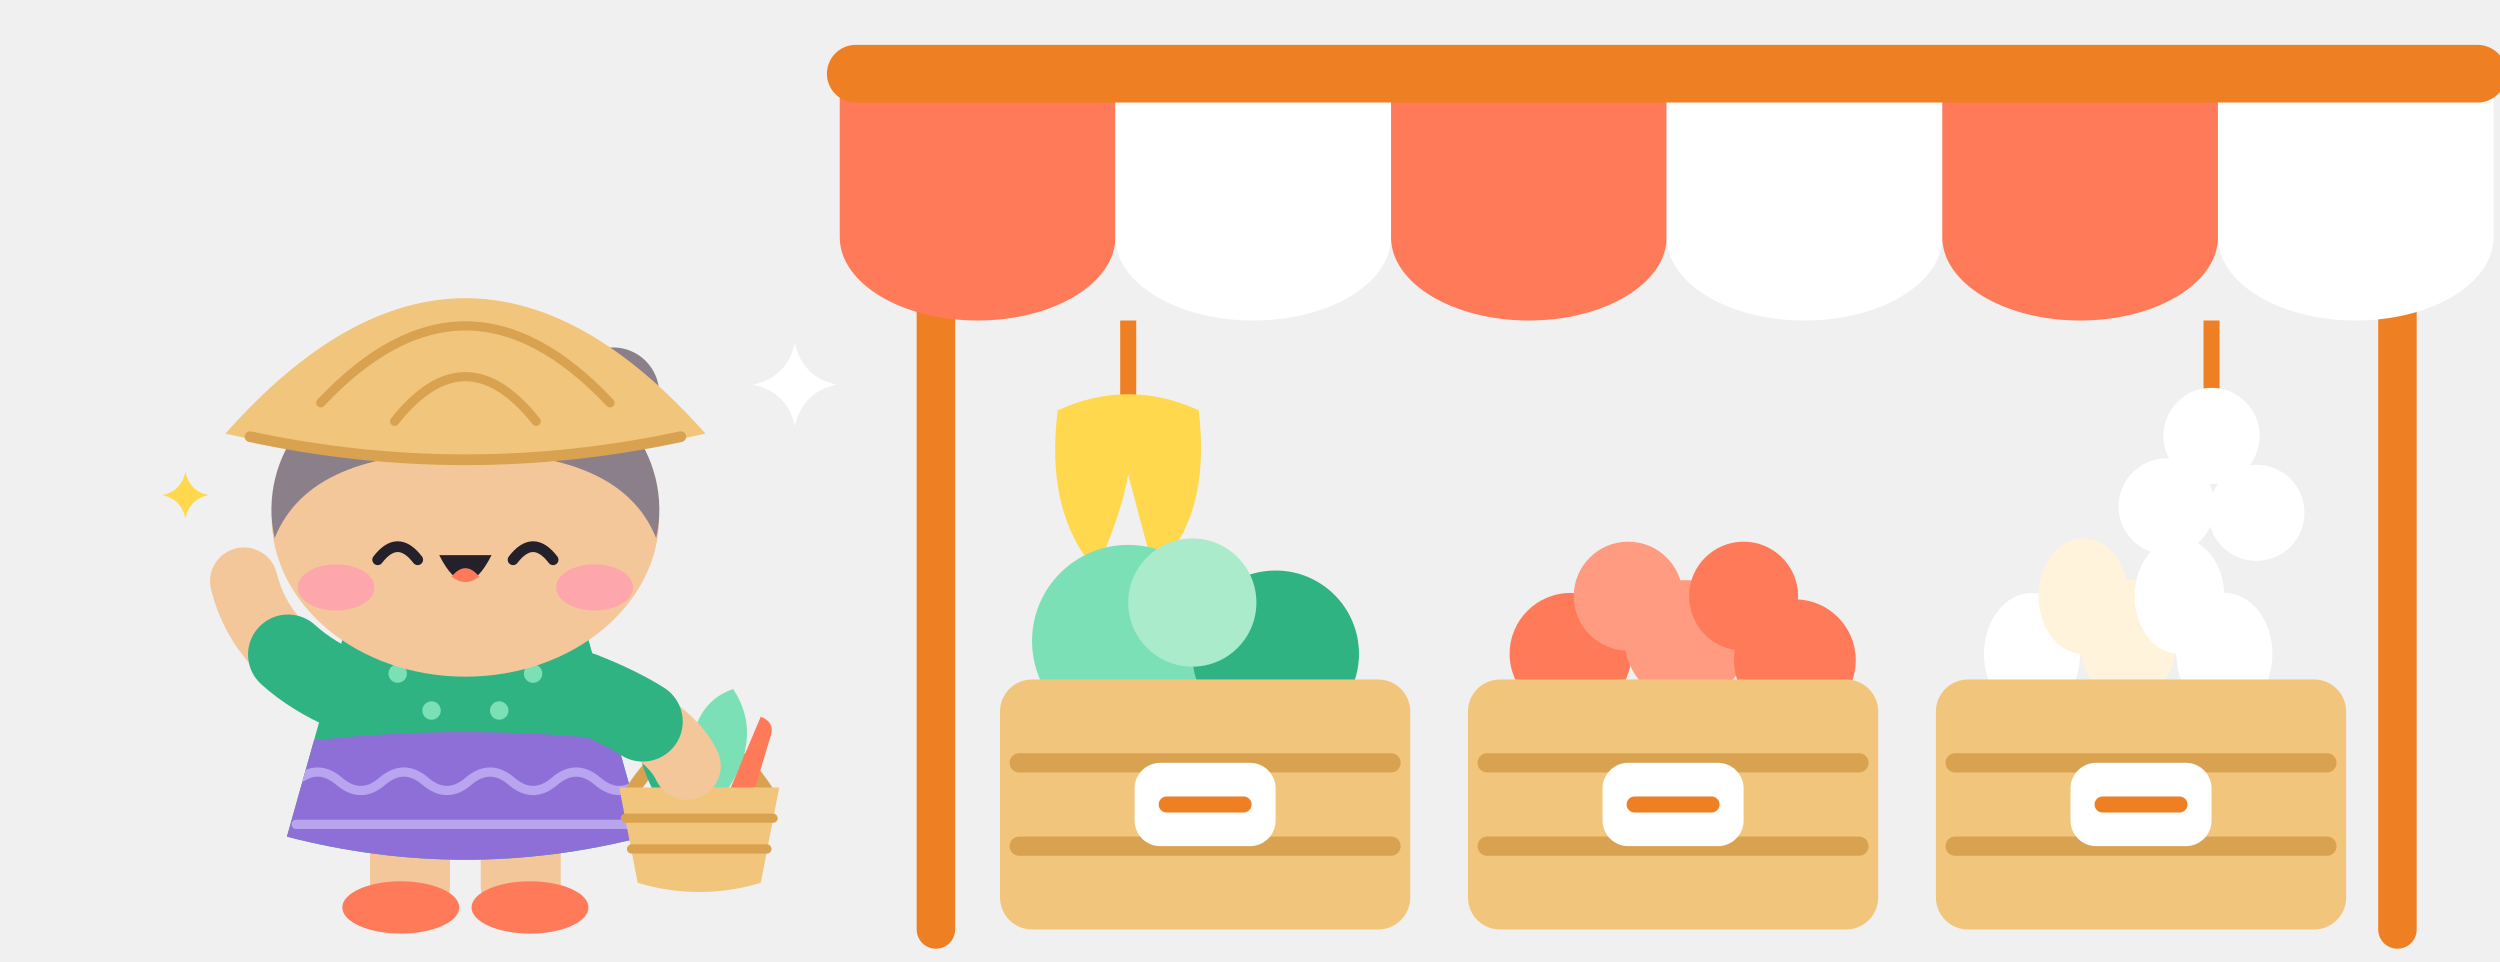
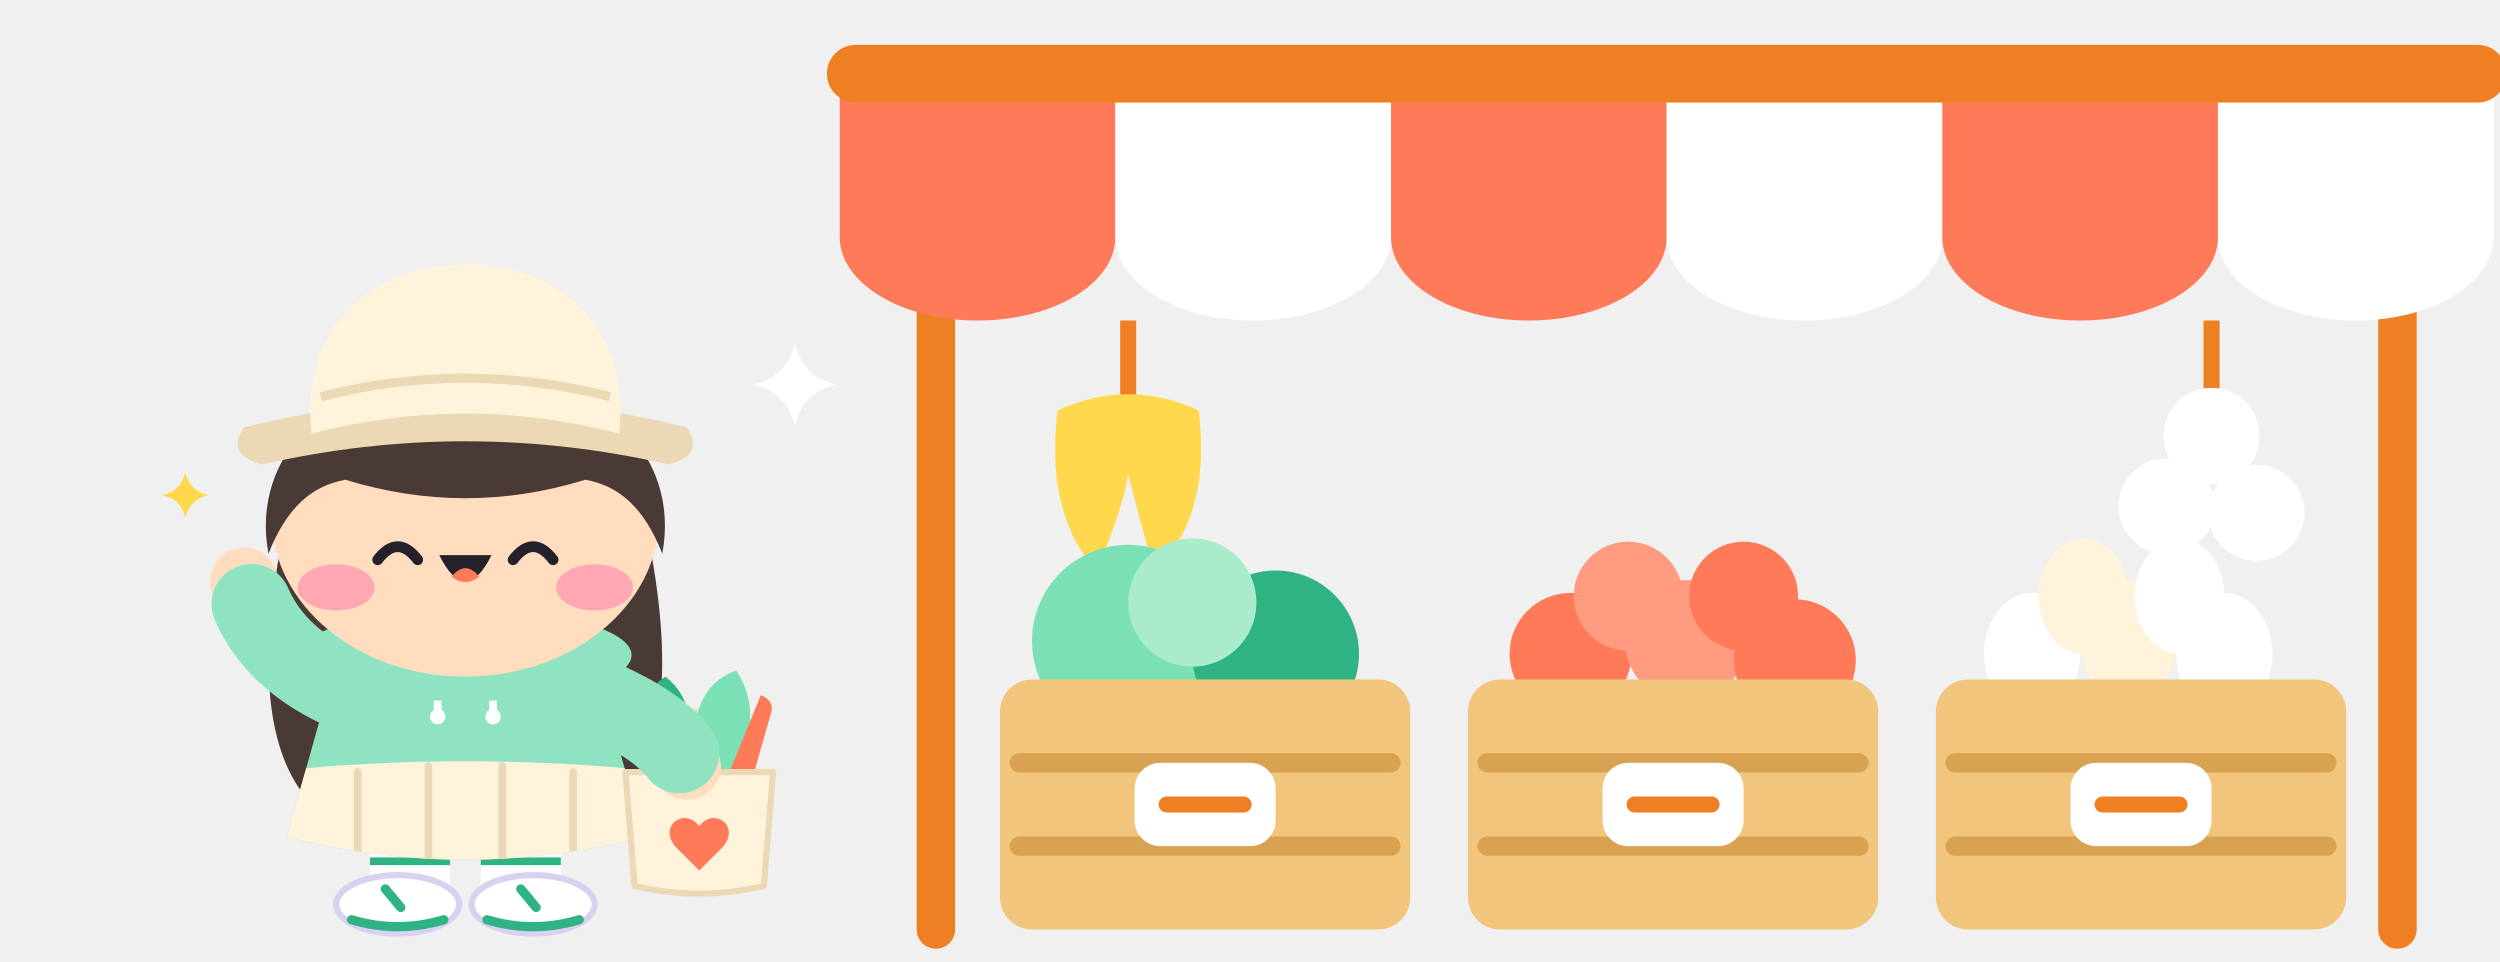
<svg xmlns="http://www.w3.org/2000/svg" viewBox="0 0 780 300" width="780" height="300">
  <path d="M292 60 v230 M748 60 v230" stroke="#EE7F22" stroke-width="12" stroke-linecap="round" />
  <path d="M262 22 h86 v52 a43 26 0 0 1 -86 0 z" fill="#FF7A59" />
  <path d="M348 22 h86 v52 a43 26 0 0 1 -86 0 z" fill="#FFFFFF" />
  <path d="M434 22 h86 v52 a43 26 0 0 1 -86 0 z" fill="#FF7A59" />
  <path d="M520 22 h86 v52 a43 26 0 0 1 -86 0 z" fill="#FFFFFF" />
  <path d="M606 22 h86 v52 a43 26 0 0 1 -86 0 z" fill="#FF7A59" />
  <path d="M692 22 h86 v52 a43 26 0 0 1 -86 0 z" fill="#FFFFFF" />
  <rect x="258" y="14" width="524" height="18" rx="9" fill="#EE7F22" />
  <path d="M352 100 v26" stroke="#EE7F22" stroke-width="5" />
  <path d="M330 128 q22 -10 44 0 q4 34 -14 50 q-6 -22 -8 -30 q-2 12 -10 30 q-16 -18 -12 -50 z" fill="#FFD84D" />
  <path d="M690 100 v22" stroke="#EE7F22" stroke-width="5" />
  <circle cx="690" cy="136" r="15" fill="#FFFFFF" />
  <circle cx="676" cy="158" r="15" fill="#FFFFFF" />
  <circle cx="704" cy="160" r="15" fill="#FFFFFF" />
  <circle cx="352" cy="200" r="30" fill="#7BE0B5" />
  <circle cx="398" cy="204" r="26" fill="#2FB383" />
  <circle cx="372" cy="188" r="20" fill="#A9EBCB" />
  <rect x="312" y="212" width="128" height="78" rx="10" fill="#F2C57C" />
  <path d="M318 238 h116 M318 264 h116" stroke="#D9A250" stroke-width="6" stroke-linecap="round" />
  <circle cx="490" cy="204" r="19" fill="#FF7A59" />
  <circle cx="526" cy="200" r="19" fill="#FF9B80" />
  <circle cx="560" cy="206" r="19" fill="#FF7A59" />
  <circle cx="508" cy="186" r="17" fill="#FF9B80" />
  <circle cx="544" cy="186" r="17" fill="#FF7A59" />
  <rect x="458" y="212" width="128" height="78" rx="10" fill="#F2C57C" />
  <path d="M464 238 h116 M464 264 h116" stroke="#D9A250" stroke-width="6" stroke-linecap="round" />
  <ellipse cx="634" cy="204" rx="15" ry="19" fill="#FFFFFF" />
  <ellipse cx="664" cy="200" rx="15" ry="19" fill="#FFF3DC" />
  <ellipse cx="694" cy="204" rx="15" ry="19" fill="#FFFFFF" />
  <ellipse cx="650" cy="186" rx="14" ry="18" fill="#FFF3DC" />
  <ellipse cx="680" cy="186" rx="14" ry="18" fill="#FFFFFF" />
  <rect x="604" y="212" width="128" height="78" rx="10" fill="#F2C57C" />
  <path d="M610 238 h116 M610 264 h116" stroke="#D9A250" stroke-width="6" stroke-linecap="round" />
  <rect x="354" y="238" width="44" height="26" rx="8" fill="#FFFFFF" />
  <path d="M364 251 h24" stroke="#EE7F22" stroke-width="5" stroke-linecap="round" />
  <rect x="500" y="238" width="44" height="26" rx="8" fill="#FFFFFF" />
  <path d="M510 251 h24" stroke="#EE7F22" stroke-width="5" stroke-linecap="round" />
  <rect x="646" y="238" width="44" height="26" rx="8" fill="#FFFFFF" />
  <path d="M656 251 h24" stroke="#EE7F22" stroke-width="5" stroke-linecap="round" />
  <g transform="translate(30 70) scale(0.48)">
-     <path d="M204 392 V430 M276 392 V430" stroke="#F4C79A" stroke-width="52" stroke-linecap="round" />
-     <ellipse cx="198" cy="444" rx="38" ry="17" fill="#FF7A59" />
-     <ellipse cx="282" cy="444" rx="38" ry="17" fill="#FF7A59" />
-     <path d="M164 304 Q108.0 280.0 96 232" stroke="#F4C79A" stroke-width="44" stroke-linecap="round" fill="none" />
-     <path d="M164 304 Q140.48 293.92 124.722 279.606" stroke="#2FB383" stroke-width="52" stroke-linecap="round" fill="none" />
-     <clipPath id="c34295">
+     <path d="M124 190 C104 280 110 340 136 372 H344 C370 340 376 280 356 190 Z" fill="#4A3A36" />
+     <path d="M204 392 V430 M276 392 V430" stroke="#FFFFFF" stroke-width="52" stroke-linecap="round" />
+     <path d="M178 402 h52 M250 402 h52 M178 414 h52 M250 414 h52" stroke="#2FB383" stroke-width="5" />
+     <ellipse cx="196" cy="442" rx="40" ry="19" fill="#FFFFFF" stroke="#D8D1F0" stroke-width="4" />
+     <path d="M166 452 q30 9 60 0" stroke="#2FB383" stroke-width="6" stroke-linecap="round" fill="none" />
+     <path d="M188 432 l10 12" stroke="#2FB383" stroke-width="6" stroke-linecap="round" />
+     <ellipse cx="284" cy="442" rx="40" ry="19" fill="#FFFFFF" stroke="#D8D1F0" stroke-width="4" />
+     <path d="M254 452 q30 9 60 0" stroke="#2FB383" stroke-width="6" stroke-linecap="round" fill="none" />
+     <path d="M276 432 l10 12" stroke="#2FB383" stroke-width="6" stroke-linecap="round" />
+     <path d="M164 304 Q108.0 280.0 96 232" stroke="#FFDDBE" stroke-width="44" stroke-linecap="round" fill="none" />
+     <path d="M164 304 Q116.96 283.84 100.966 246.746" stroke="#8FE3C0" stroke-width="52" stroke-linecap="round" fill="none" />
+     <clipPath id="c84228">
      <path d="M160 270 Q240 246 320 270 L356 398 Q240 428 124 398 Z" />
    </clipPath>
-     <path d="M160 270 Q240 246 320 270 L356 398 Q240 428 124 398 Z" fill="#2FB383" />
-     <g clip-path="url(#c34295)">
-       <circle cx="196" cy="292" r="6" fill="#7BE0B5" />
-       <circle cx="240" cy="284" r="6" fill="#7BE0B5" />
-       <circle cx="284" cy="292" r="6" fill="#7BE0B5" />
-       <circle cx="218" cy="316" r="6" fill="#7BE0B5" />
-       <circle cx="262" cy="316" r="6" fill="#7BE0B5" />
-       <path d="M120 338 Q240 322 360 338 V430 H120 Z" fill="#8E6FD8" />
-       <path d="M130 362 q14 -12 28 0 t28 0 t28 0 t28 0 t28 0 t28 0 t28 0 t28 0 M130 390 h230" stroke="#B9A4F0" stroke-width="6" fill="none" stroke-linecap="round" />
+     <path d="M160 270 Q240 246 320 270 L356 398 Q240 428 124 398 Z" fill="#8FE3C0" />
+     <g clip-path="url(#c84228)">
+       <path d="M222 282 v34 M258 282 v34" stroke="#FFFFFF" stroke-width="5" stroke-linecap="round" />
+       <circle cx="222" cy="320" r="5" fill="#FFFFFF" />
+       <circle cx="258" cy="320" r="5" fill="#FFFFFF" />
+       <path d="M110 356 Q240 342 370 356 V440 H110 Z" fill="#FFF3DC" />
+       <path d="M170 356 V430 M216 352 V430 M264 352 V430 M310 356 V430" stroke="#EAD9B4" stroke-width="5" stroke-linecap="round" />
    </g>
-     <ellipse cx="240" cy="190" rx="126" ry="104" fill="#F4C79A" />
-     <circle cx="336" cy="110" r="30" fill="#8B8089" />
-     <path d="M116 204 C104 150 146 100 196 98 L284 98 C334 100 376 150 364 204 C348 164 304 148 240 148 C176 148 132 164 116 204 Z" fill="#8B8089" />
-     <path d="M84 136 Q240 -40 396 136 Q240 172 84 136 Z" fill="#F2C57C" />
-     <path d="M146 116 Q240 16 334 116 M194 128 Q240 70 286 128" stroke="#D9A250" stroke-width="6" fill="none" stroke-linecap="round" />
-     <path d="M100 138 Q240 168 380 138" stroke="#D9A250" stroke-width="7" fill="none" stroke-linecap="round" />
+     <ellipse cx="240" cy="280" rx="108" ry="30" fill="#8FE3C0" />
+     <ellipse cx="240" cy="190" rx="126" ry="104" fill="#FFDDBE" />
+     <path d="M112 214 C100 150 152 96 240 96 C328 96 380 150 368 214 C356 184 340 170 318 166 Q240 190 162 166 C140 170 124 184 112 214 Z" fill="#4A3A36" />
+     <path d="M96 132 Q240 96 384 132 Q396 150 372 156 Q240 126 108 156 Q84 150 96 132 Z" fill="#EAD9B4" />
+     <path d="M140 136 C132 60 186 26 240 26 C294 26 348 60 340 136 Q240 110 140 136 Z" fill="#FFF3DC" />
+     <path d="M146 112 Q240 88 334 112" stroke="#EAD9B4" stroke-width="6" fill="none" />
    <g transform="translate(0 -48)">
-       <ellipse cx="156" cy="284" rx="25" ry="15" fill="#FF9DB0" opacity="0.8" />
-       <ellipse cx="324" cy="284" rx="25" ry="15" fill="#FF9DB0" opacity="0.8" />
+       <ellipse cx="156" cy="284" rx="25" ry="15" fill="#FF9DB0" opacity="0.85" />
+       <ellipse cx="324" cy="284" rx="25" ry="15" fill="#FF9DB0" opacity="0.85" />
      <path d="M183 266 q13 -17 26 0 M271 266 q13 -17 26 0" stroke="#24212B" stroke-width="7" stroke-linecap="round" fill="none" />
      <path d="M223 263 q17 34 34 0 z" fill="#24212B" />
      <path d="M231 277 q9 7 18 0 q-9 -11 -18 0 z" fill="#FF7A59" />
    </g>
-     <path d="M346 372 q46 -74 92 0" stroke="#D9A250" stroke-width="9" fill="none" stroke-linecap="round" />
-     <path d="M362 368 q-22 -44 6 -62 q26 20 8 62 z" fill="#2FB383" />
-     <path d="M388 368 q-8 -54 26 -66 q20 30 -4 66 z" fill="#7BE0B5" />
-     <path d="M410 372 l22 -52 q10 4 6 14 l-12 40 z" fill="#FF7A59" />
-     <path d="M340 366 h104 l-12 62 q-40 12 -80 0 z" fill="#F2C57C" />
-     <path d="M344 386 h96 M348 406 h88" stroke="#D9A250" stroke-width="6" stroke-linecap="round" />
-     <path d="M316 304 Q372.0 326.0 384 352" stroke="#F4C79A" stroke-width="44" stroke-linecap="round" fill="none" />
-     <path d="M316 304 Q339.52 313.24 355.278 323.186" stroke="#2FB383" stroke-width="52" stroke-linecap="round" fill="none" />
+     <path d="M366 352 q26 -66 52 0" stroke="#EAD9B4" stroke-width="8" fill="none" stroke-linecap="round" />
+     <path d="M364 358 q-22 -46 6 -64 q26 20 8 64 z" fill="#2FB383" />
+     <path d="M390 358 q-8 -56 26 -68 q20 30 -4 68 z" fill="#7BE0B5" />
+     <path d="M410 360 l22 -54 q10 4 6 14 l-12 42 z" fill="#FF7A59" />
+     <path d="M344 356 h96 l-6 74 q-42 10 -84 0 z" fill="#FFF3DC" stroke="#EAD9B4" stroke-width="4" stroke-linejoin="round" />
+     <path transform="translate(392 396) scale(0.8)" d="M0 -6 c-12 -16 -34 0 -19 17 l19 19 l19 -19 c15 -17 -7 -33 -19 -17 z" fill="#FF7A59" />
+     <path d="M316 304 Q372.0 326.0 384 352" stroke="#FFDDBE" stroke-width="44" stroke-linecap="round" fill="none" />
+     <path d="M316 304 Q363.04 322.48 379.034 343.782" stroke="#8FE3C0" stroke-width="52" stroke-linecap="round" fill="none" />
    <path d="M58 161 q2.7 12.3 15 15 q-12.3 2.7 -15 15 q-2.7 -12.3 -15 -15 q12.3 -2.7 15 -15 z" fill="#FFD84D" />
  </g>
  <path d="M248 107 q2.34 10.66 13 13 q-10.66 2.34 -13 13 q-2.34 -10.66 -13 -13 q10.66 -2.34 13 -13 z" fill="#FFFFFF" />
</svg>
